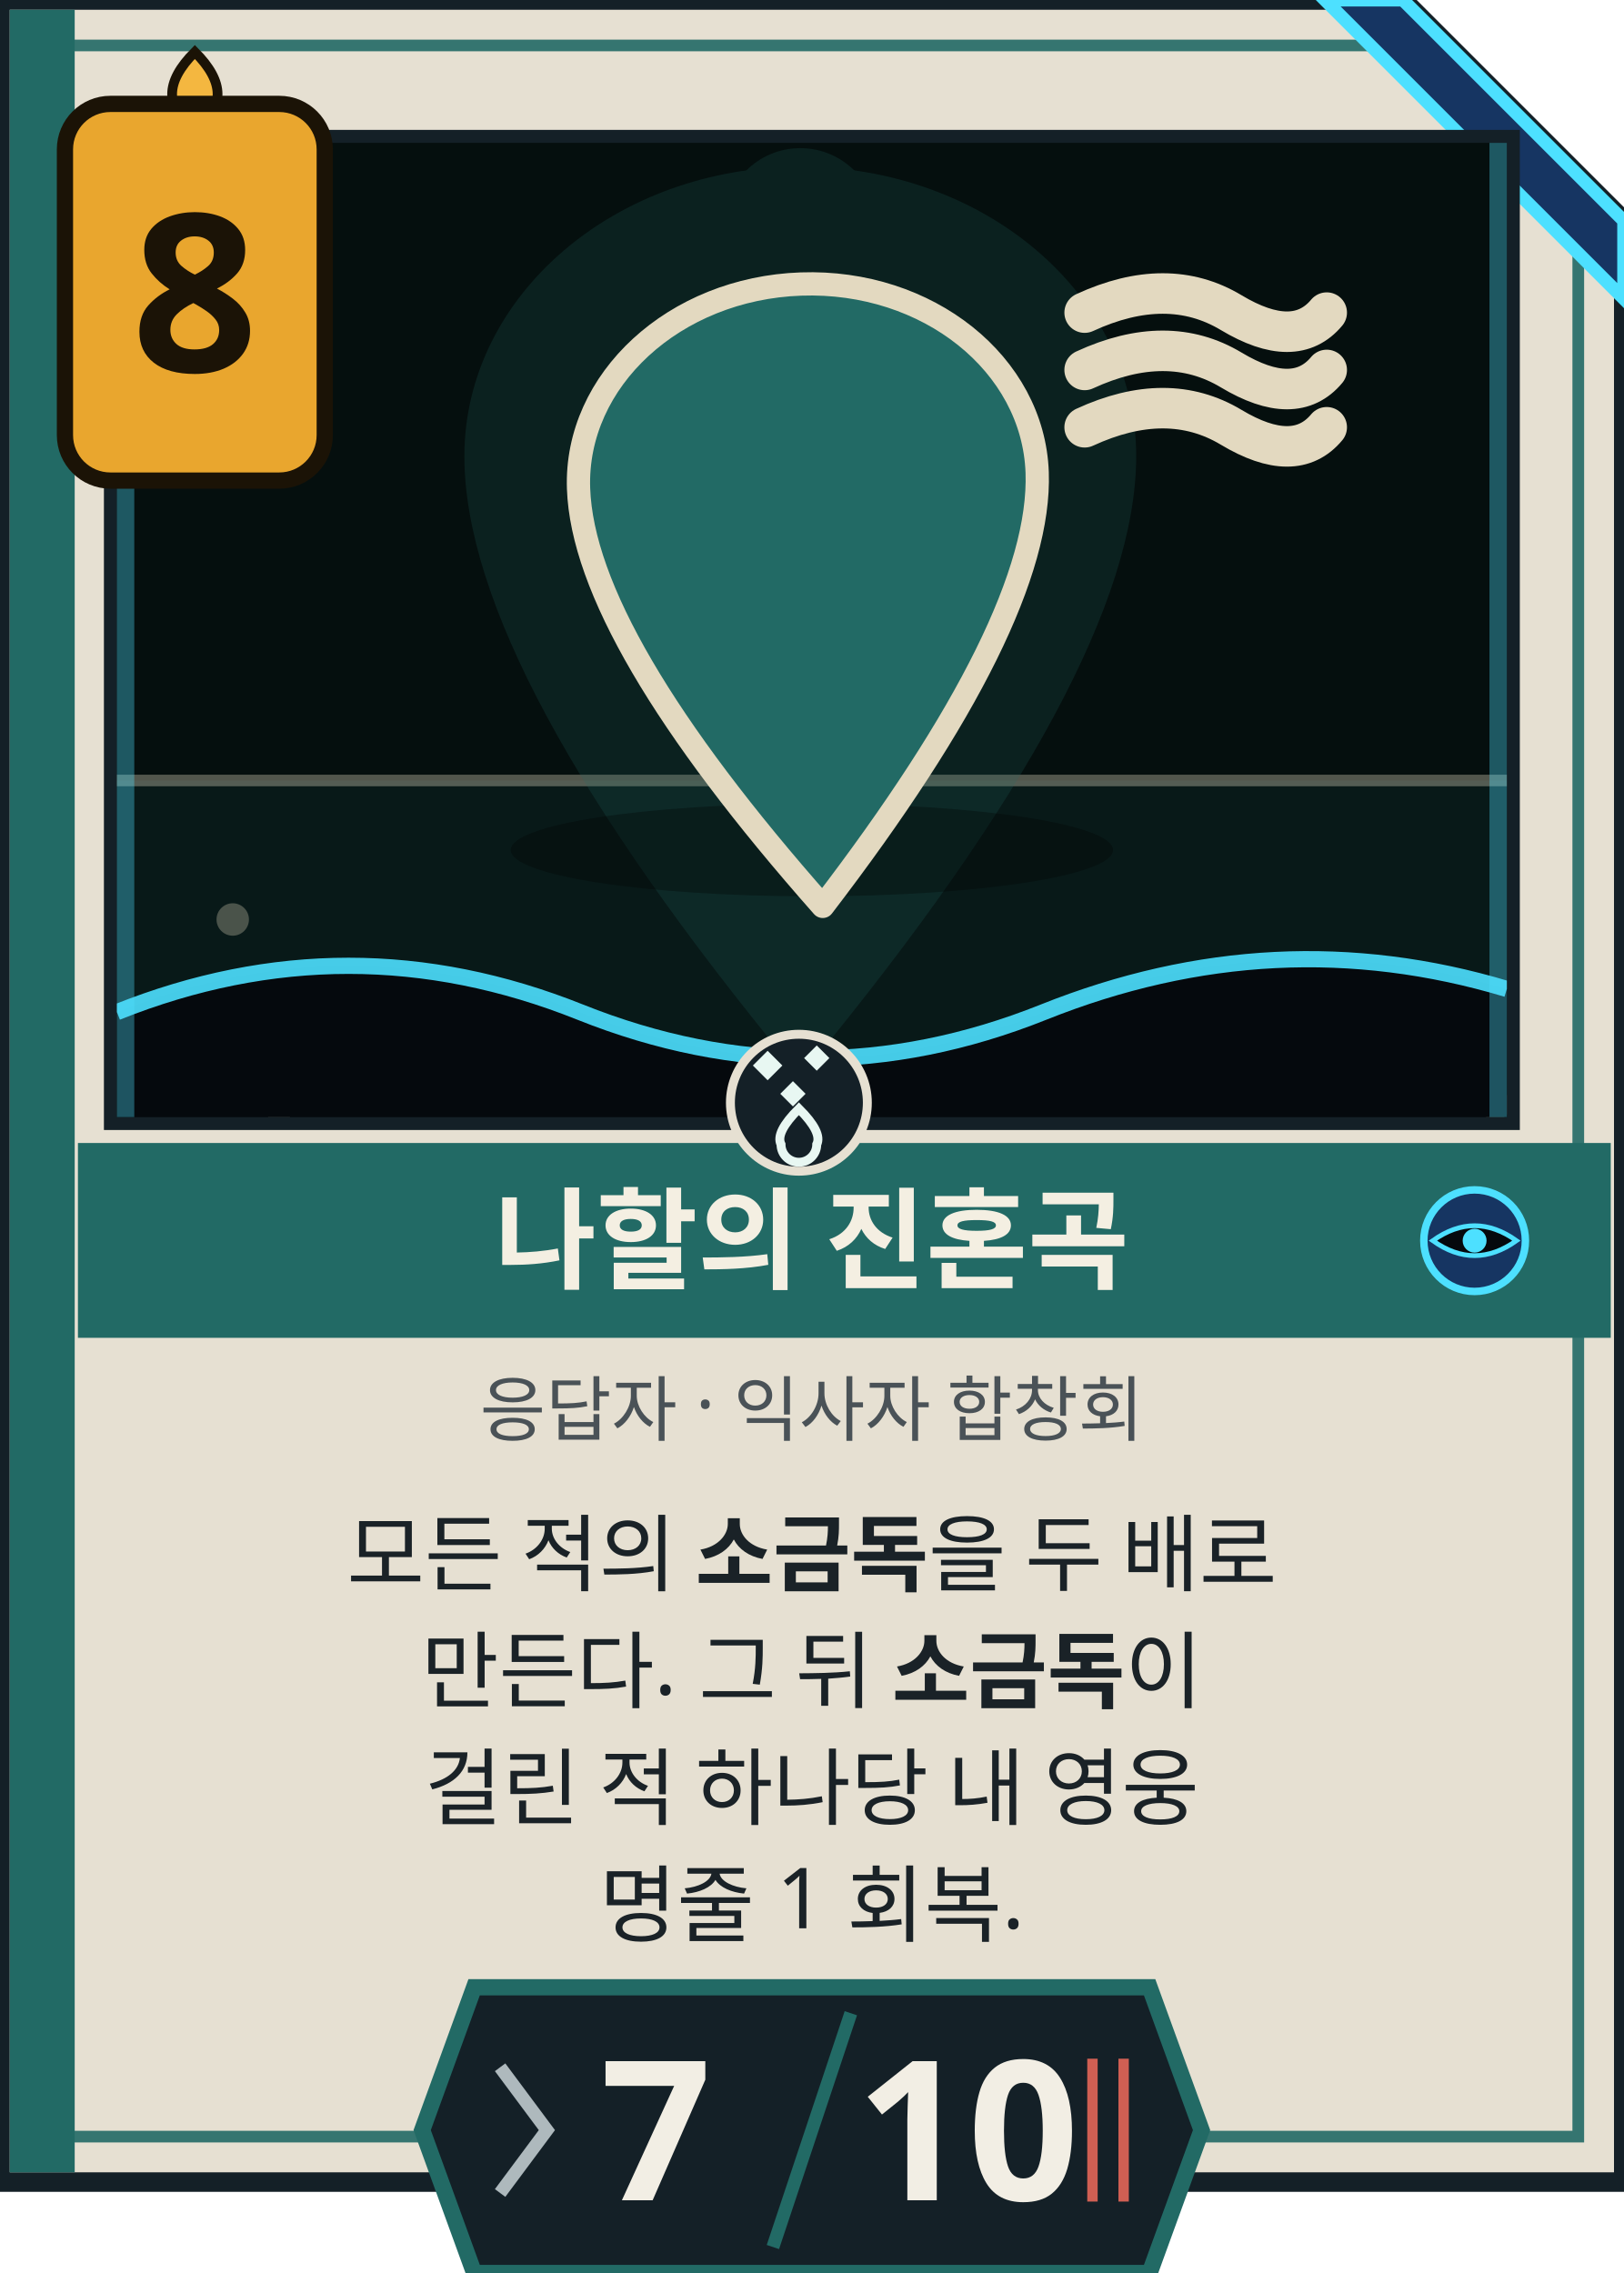
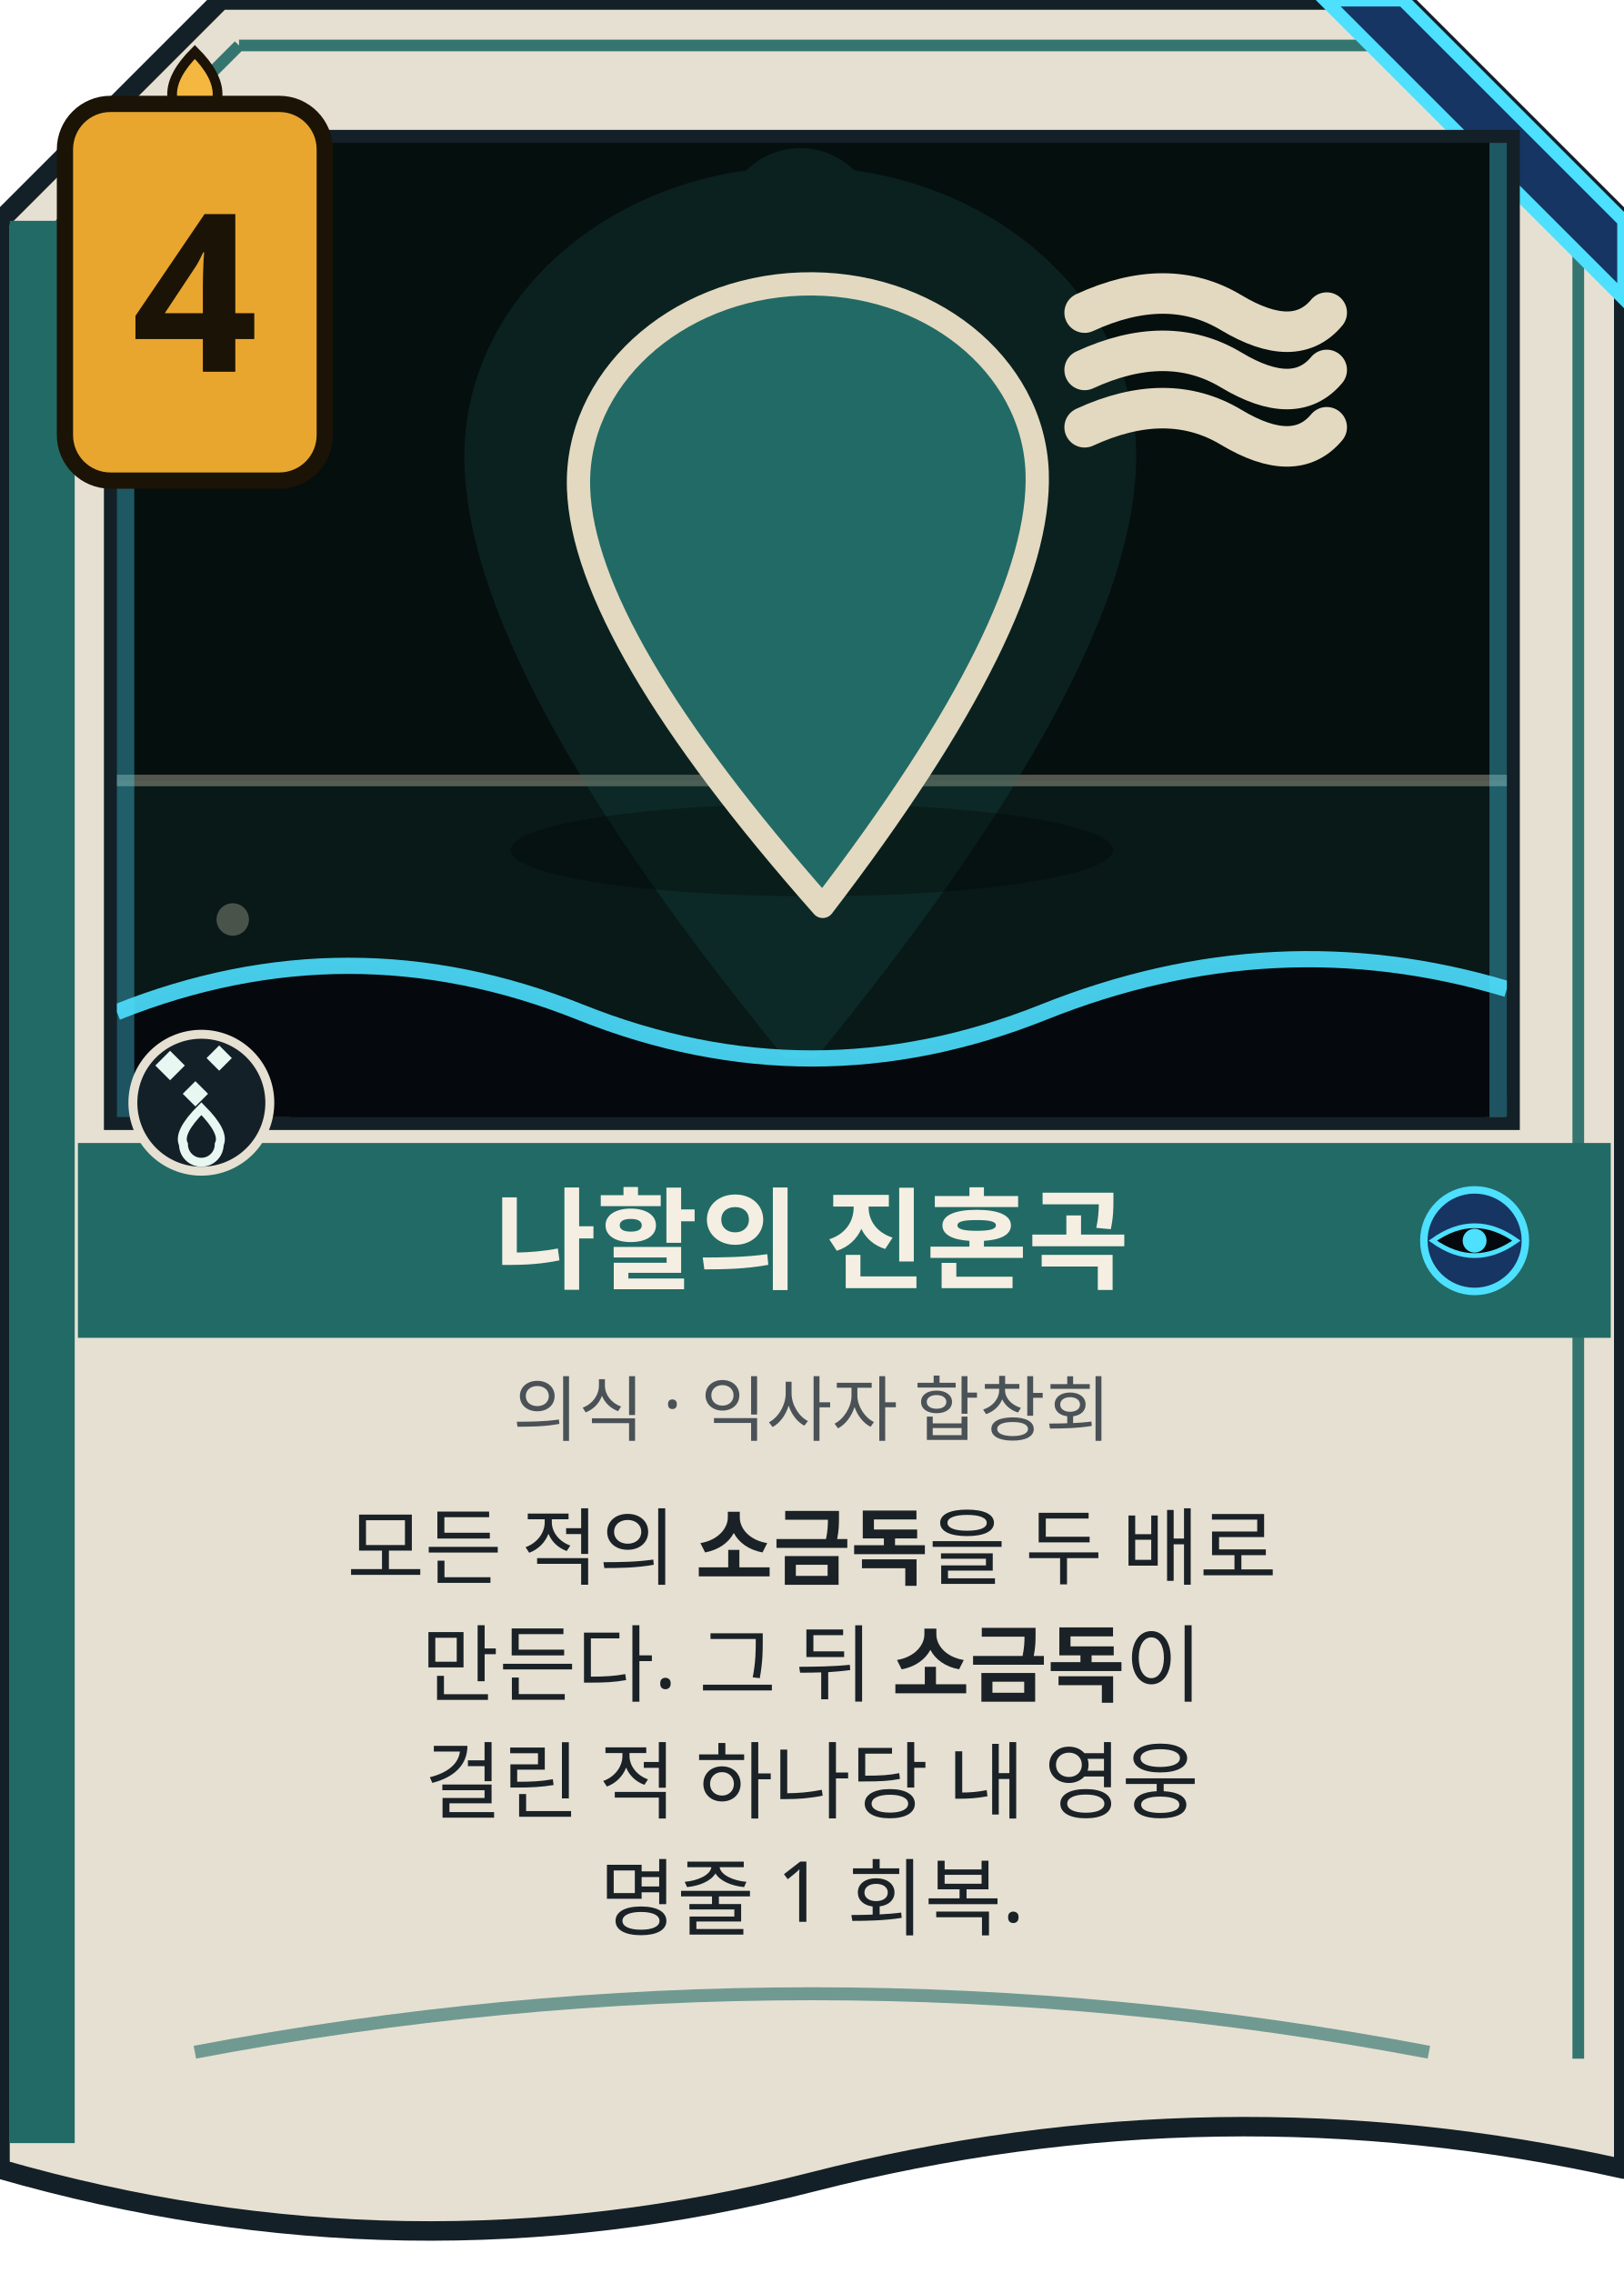
<svg xmlns="http://www.w3.org/2000/svg" viewBox="0 0 250 350" width="250" height="350">
-   <path d="M0 0H216L250 34V336H0Z" fill="#E6E0D2" stroke="#142027" stroke-width="3" stroke-linejoin="round" />
-   <path d="M7 7H213.2L243 36.8V329H7Z" fill="none" stroke="#226A65" stroke-opacity="0.9" stroke-width="1.8" />
-   <rect x="1.5" y="1.5" width="10" height="333" fill="#226A65" />
+   <path d="M34 0H216L250 34V334Q187.5 320 125 336T0 334V34Z" fill="#E6E0D2" stroke="#142027" stroke-width="3" stroke-linejoin="round" />
+   <path d="M36.8 7H213.2L243 36.8V317M7 317V36.8L36.8 7" fill="none" stroke="#226A65" stroke-opacity="0.9" stroke-width="1.8" />
+   <rect x="1.5" y="34" width="10" height="296" fill="#226A65" />
  <path d="M204 0H216L250 34V46Z" fill="#163562" stroke="#4DE0FF" stroke-width="2" />
  <rect x="16" y="20" width="218" height="154" fill="#142027" />
  <svg x="18" y="22" width="214" height="150" viewBox="0 0 120 90" preserveAspectRatio="xMidYMid slice" overflow="hidden">
    <rect width="120" height="90" fill="#050F0E" />
    <path d="M0 58H120V90H0Z" fill="#226A65" fill-opacity=".12" />
    <path d="M0 58H120" stroke="#E3D9C0" stroke-opacity=".35" stroke-width="1" />
    <circle cx="113" cy="79" r="1.4" fill="#E3D9C0" fill-opacity=".3" />
    <circle cx="14" cy="86" r="1.4" fill="#E3D9C0" fill-opacity=".3" />
    <circle cx="16" cy="81" r="1.2" fill="#E3D9C0" fill-opacity=".3" />
    <circle cx="10" cy="70" r="1.4" fill="#E3D9C0" fill-opacity=".3" />
    <circle cx="101" cy="75" r="1.1" fill="#E3D9C0" fill-opacity=".3" />
    <circle cx="119" cy="86" r="1.3" fill="#E3D9C0" fill-opacity=".3" />
    <g opacity=".2">
      <g transform="translate(59.0 44.0) rotate(0) scale(40.0)" stroke-width="0.050" stroke-linejoin="round" stroke-linecap="round">
        <path d="M0 .95Q.7.1.7-.35A.7.6 0 0 0-.7-.35Q-.7.1 0 .95Z" fill="#226A65" stroke="#226A65" />
        <circle cx="0" cy="-.85" r=".14" fill="none" stroke="#226A65" />
      </g>
    </g>
    <ellipse cx="60" cy="64" rx="26" ry="4" fill="#000" fill-opacity=".3" />
    <g transform="translate(60.0 42.0) rotate(178) scale(28.3)" stroke-width="0.071" stroke-linejoin="round" stroke-linecap="round">
      <path d="M0-.95Q.7-.1.7.35A.7.6 0 0 1-.7.35Q-.7-.1 0-.95Z" fill="#226A65" stroke="#E3D9C0" />
    </g>
    <g transform="translate(94.0 22.0) rotate(0) scale(11.0)" stroke-width="0.182" stroke-linejoin="round" stroke-linecap="round">
      <path d="M-.95-.4Q-.3-.7.2-.4T.95-.4M-.95.05Q-.3-.25.2.05T.95.05M-.95.5Q-.3.2.2.5T.95.5" fill="none" stroke="#E3D9C0" stroke-width="0.318" />
    </g>
    <path d="M0 78Q20 70 40 78T80 78T120 76V90H0Z" fill="#05090D" />
    <path d="M0 78Q20 70 40 78T80 78T120 76" fill="none" stroke="#4DE0FF" stroke-width="1.4" stroke-opacity=".9" />
    <rect width="120" height="90" fill="none" stroke="#4DE0FF" stroke-opacity=".35" stroke-width="3" />
  </svg>
  <rect x="12" y="176" width="236" height="30" fill="#226A65" />
  <text x="125" y="197.12" text-anchor="middle" font-size="17" font-weight="700" fill="#F4EFE2" font-family="'Noto Sans KR','Malgun Gothic','Apple SD Gothic Neo',system-ui,sans-serif">나할의 진혼곡</text>
  <g transform="translate(216 180) scale(.46)">
    <circle cx="24" cy="24" r="17" fill="#163562" stroke="#4DE0FF" stroke-width="2.5" />
    <path d="M10 24Q24 14 38 24Q24 34 10 24Z" fill="#05090D" stroke="#4DE0FF" stroke-width="1.6" />
    <circle cx="24" cy="24" r="4" fill="#4DE0FF" />
  </g>
-   <g transform="translate(112 158.8) scale(0.4583333)">
+   <g transform="translate(20 158.8) scale(0.4583333)">
    <circle cx="24" cy="24" r="23" fill="#142027" stroke="#E6E0D2" stroke-width="3" />
    <rect x="10" y="8" width="7" height="7" transform="rotate(45 13.5 11.5)" fill="#E8F7F2" />
    <rect x="27" y="6" width="6" height="6" transform="rotate(45 30 9)" fill="#E8F7F2" />
    <rect x="19" y="18" width="6" height="6" transform="rotate(45 22 21)" fill="#E8F7F2" />
    <path d="M24 26Q32 34 30 38A6 6 0 0 1 18 38Q16 34 24 26Z" fill="none" stroke="#E8F7F2" stroke-width="3" />
  </g>
-   <text x="125" y="221" text-anchor="middle" font-size="11" fill="#4A5257" font-family="'Noto Sans KR','Malgun Gothic','Apple SD Gothic Neo',system-ui,sans-serif">응답자 · 익사자 합창회</text>
-   <text x="125" y="244" text-anchor="middle" font-size="13" fill="#1A2227" font-family="'Noto Sans KR','Malgun Gothic','Apple SD Gothic Neo',system-ui,sans-serif">모든 적의 <tspan font-weight="800">소금독</tspan>을 두 배로</text>
-   <text x="125" y="262" text-anchor="middle" font-size="13" fill="#1A2227" font-family="'Noto Sans KR','Malgun Gothic','Apple SD Gothic Neo',system-ui,sans-serif">만든다. 그 뒤 <tspan font-weight="800">소금독</tspan>이</text>
-   <text x="125" y="280" text-anchor="middle" font-size="13" fill="#1A2227" font-family="'Noto Sans KR','Malgun Gothic','Apple SD Gothic Neo',system-ui,sans-serif">걸린 적 하나당 내 영웅</text>
-   <text x="125" y="298" text-anchor="middle" font-size="13" fill="#1A2227" font-family="'Noto Sans KR','Malgun Gothic','Apple SD Gothic Neo',system-ui,sans-serif">명줄 1 회복.</text>
+   <text x="125" y="221" text-anchor="middle" font-size="11" fill="#4A5257" font-family="'Noto Sans KR','Malgun Gothic','Apple SD Gothic Neo',system-ui,sans-serif">의식 · 익사자 합창회</text>
+   <text x="125" y="243" text-anchor="middle" font-size="13" fill="#1A2227" font-family="'Noto Sans KR','Malgun Gothic','Apple SD Gothic Neo',system-ui,sans-serif">모든 적의 <tspan font-weight="800">소금독</tspan>을 두 배로</text>
+   <text x="125" y="261" text-anchor="middle" font-size="13" fill="#1A2227" font-family="'Noto Sans KR','Malgun Gothic','Apple SD Gothic Neo',system-ui,sans-serif">만든다. 그 뒤 <tspan font-weight="800">소금독</tspan>이</text>
+   <text x="125" y="279" text-anchor="middle" font-size="13" fill="#1A2227" font-family="'Noto Sans KR','Malgun Gothic','Apple SD Gothic Neo',system-ui,sans-serif">걸린 적 하나당 내 영웅</text>
+   <text x="125" y="297" text-anchor="middle" font-size="13" fill="#1A2227" font-family="'Noto Sans KR','Malgun Gothic','Apple SD Gothic Neo',system-ui,sans-serif">명줄 1 회복.</text>
  <g transform="translate(10 16)">
    <path d="M20 -8Q27 -1 20 4Q13 -1 20 -8Z" fill="#F4B740" stroke="#1B1306" stroke-width="1.5" />
    <rect width="40" height="58" rx="7" fill="#E9A62E" stroke="#1B1306" stroke-width="2.5" />
-     <text x="20" y="41.24" text-anchor="middle" font-size="34" font-weight="800" fill="#1B1306" font-family="'Noto Sans KR','Malgun Gothic','Apple SD Gothic Neo',system-ui,sans-serif">8</text>
+     <text x="20" y="41.24" text-anchor="middle" font-size="34" font-weight="800" fill="#1B1306" font-family="'Noto Sans KR','Malgun Gothic','Apple SD Gothic Neo',system-ui,sans-serif">4</text>
  </g>
-   <g transform="translate(65 306)">
-     <path d="M8 0H112L120 22L112 44H8L0 22Z" fill="#142027" stroke="#226A65" stroke-width="2.5" />
-     <path d="M66 4L54 40" stroke="#226A65" stroke-width="2" />
-     <path d="M12 12.32L19.2 22L12 31.68" fill="none" stroke="#AEB9BD" stroke-width="2" />
-     <path d="M108 11V33M103.2 11V33" stroke="#FF6F5E" stroke-opacity=".8" stroke-width="1.6" />
-     <text x="36" y="32.8" text-anchor="middle" font-size="30" font-weight="800" fill="#F2EEE4" font-family="'Noto Sans KR','Malgun Gothic','Apple SD Gothic Neo',system-ui,sans-serif">7</text>
-     <text x="84" y="32.8" text-anchor="middle" font-size="30" font-weight="800" fill="#F2EEE4" font-family="'Noto Sans KR','Malgun Gothic','Apple SD Gothic Neo',system-ui,sans-serif">10</text>
-   </g>
+   <path d="M30 316Q125 298 220 316" fill="none" stroke="#226A65" stroke-width="2" opacity=".6" />
</svg>
